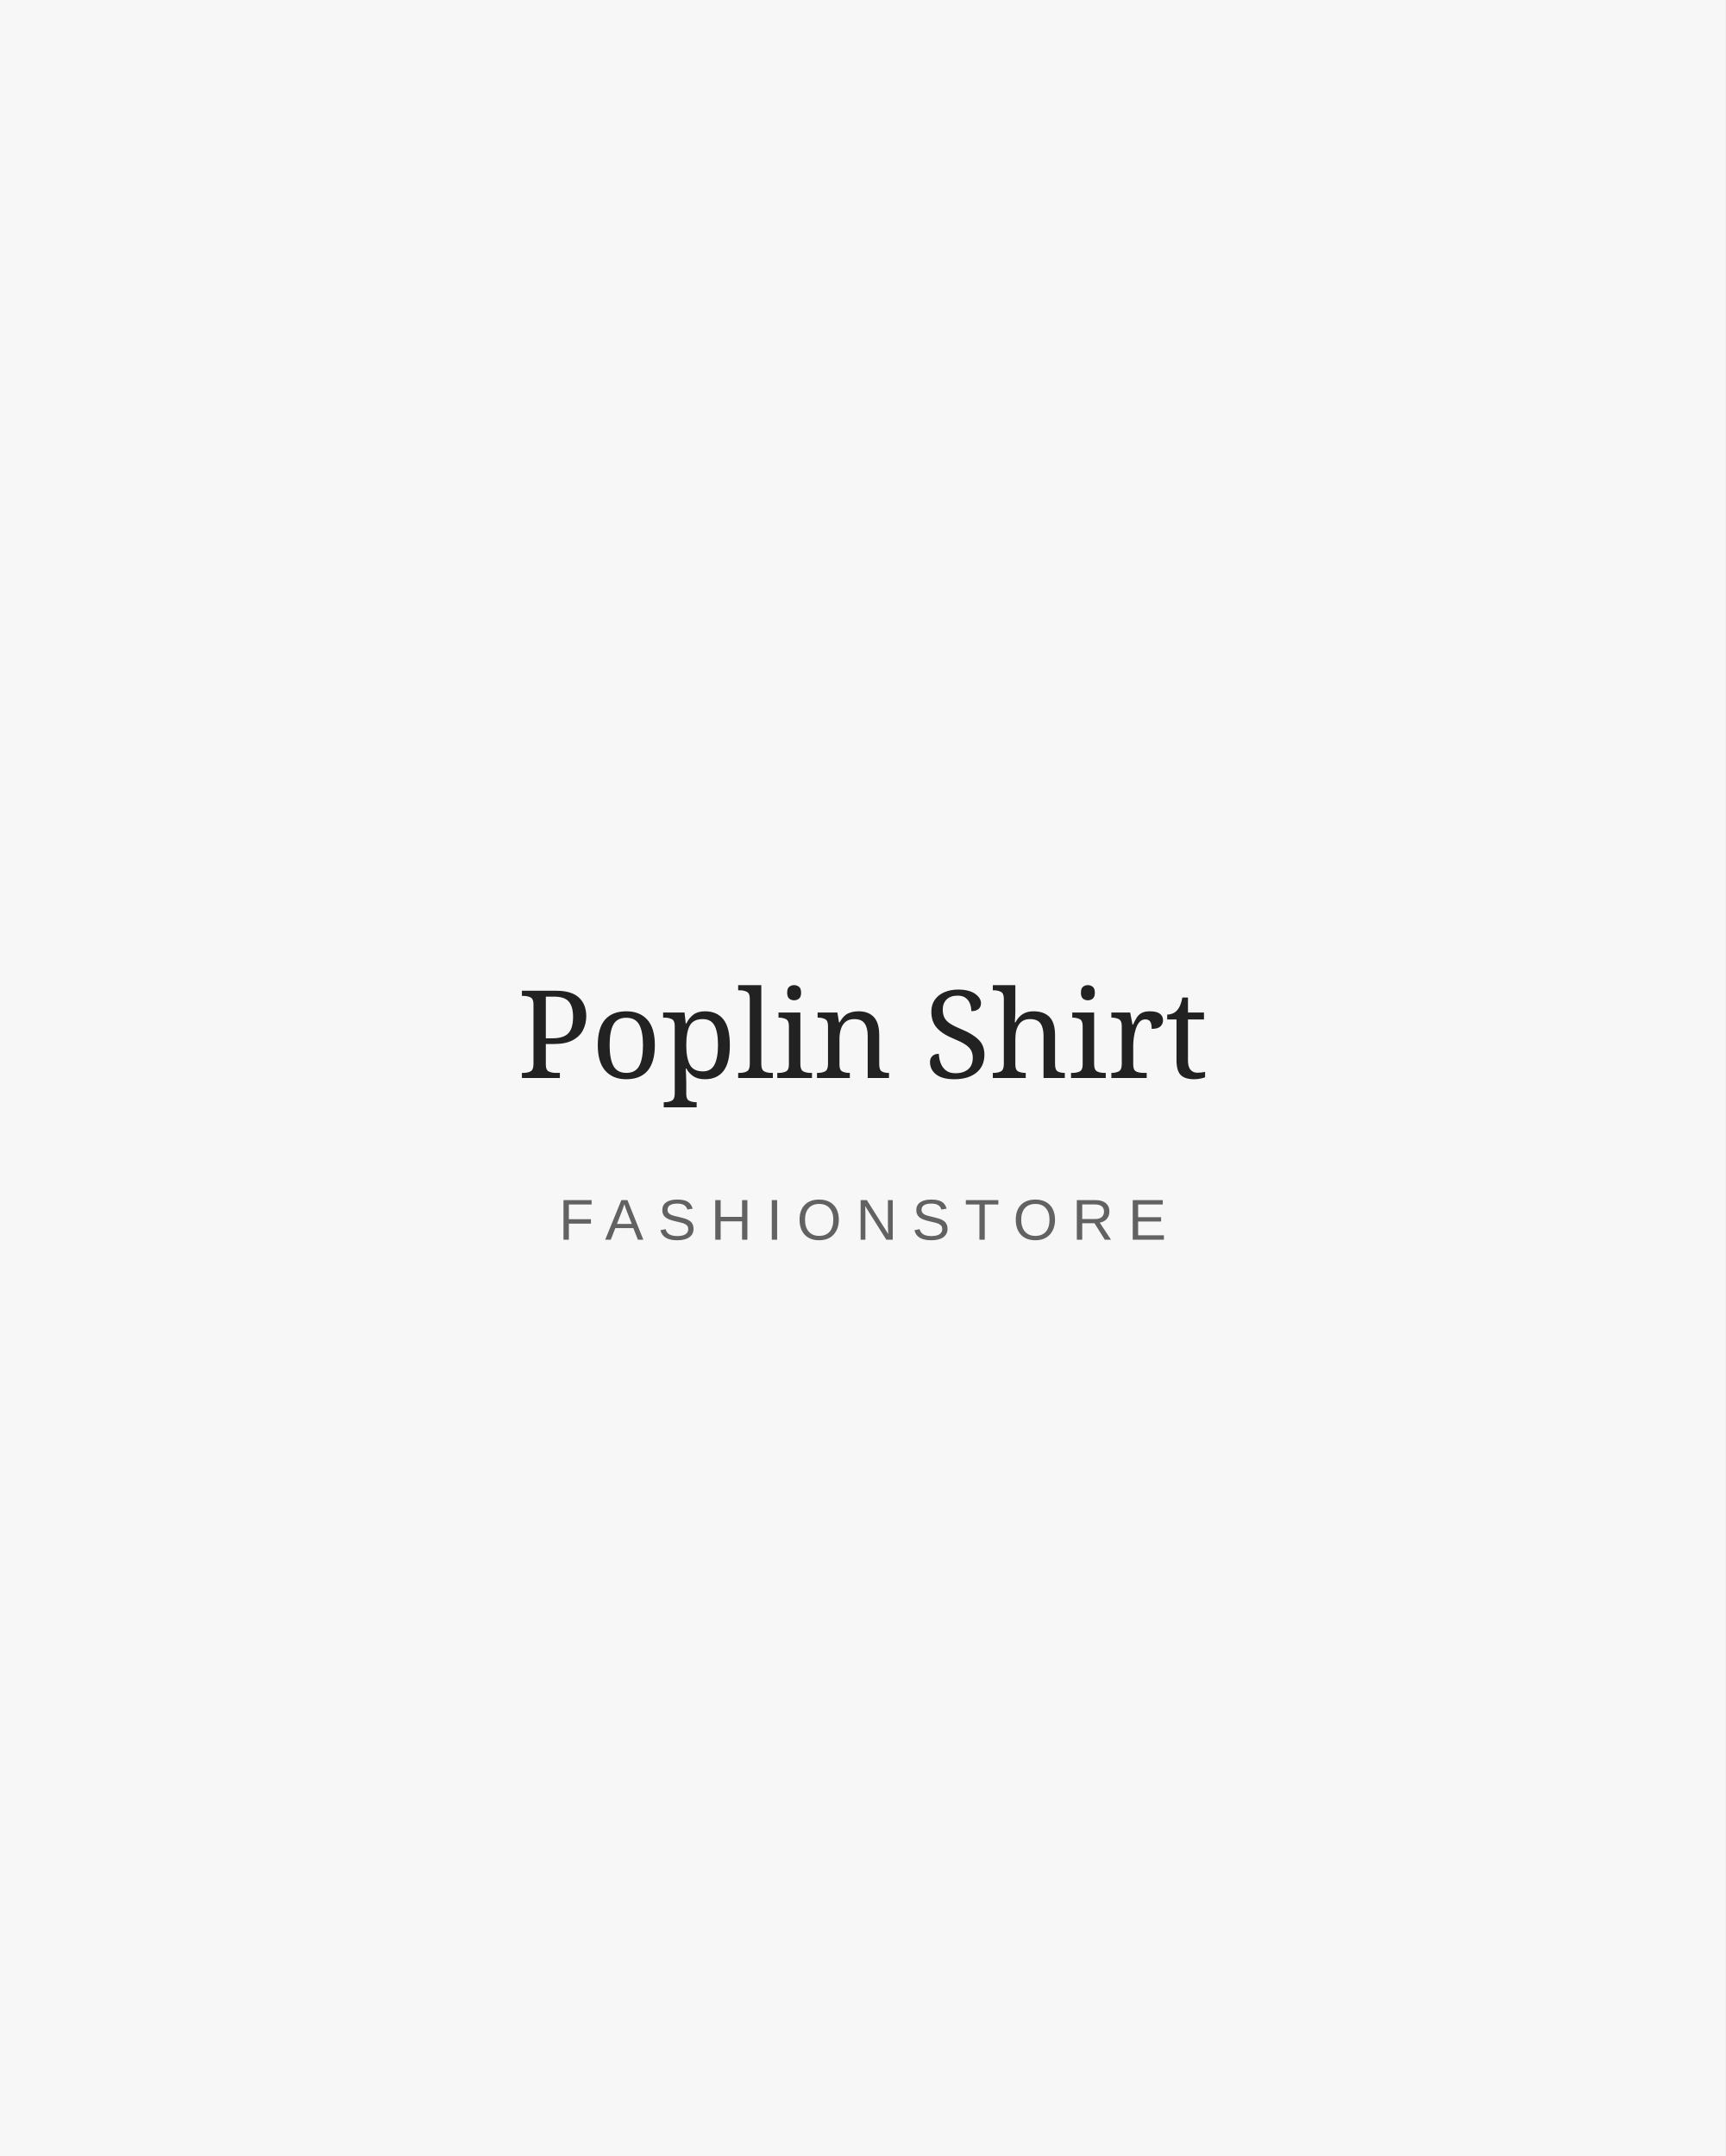
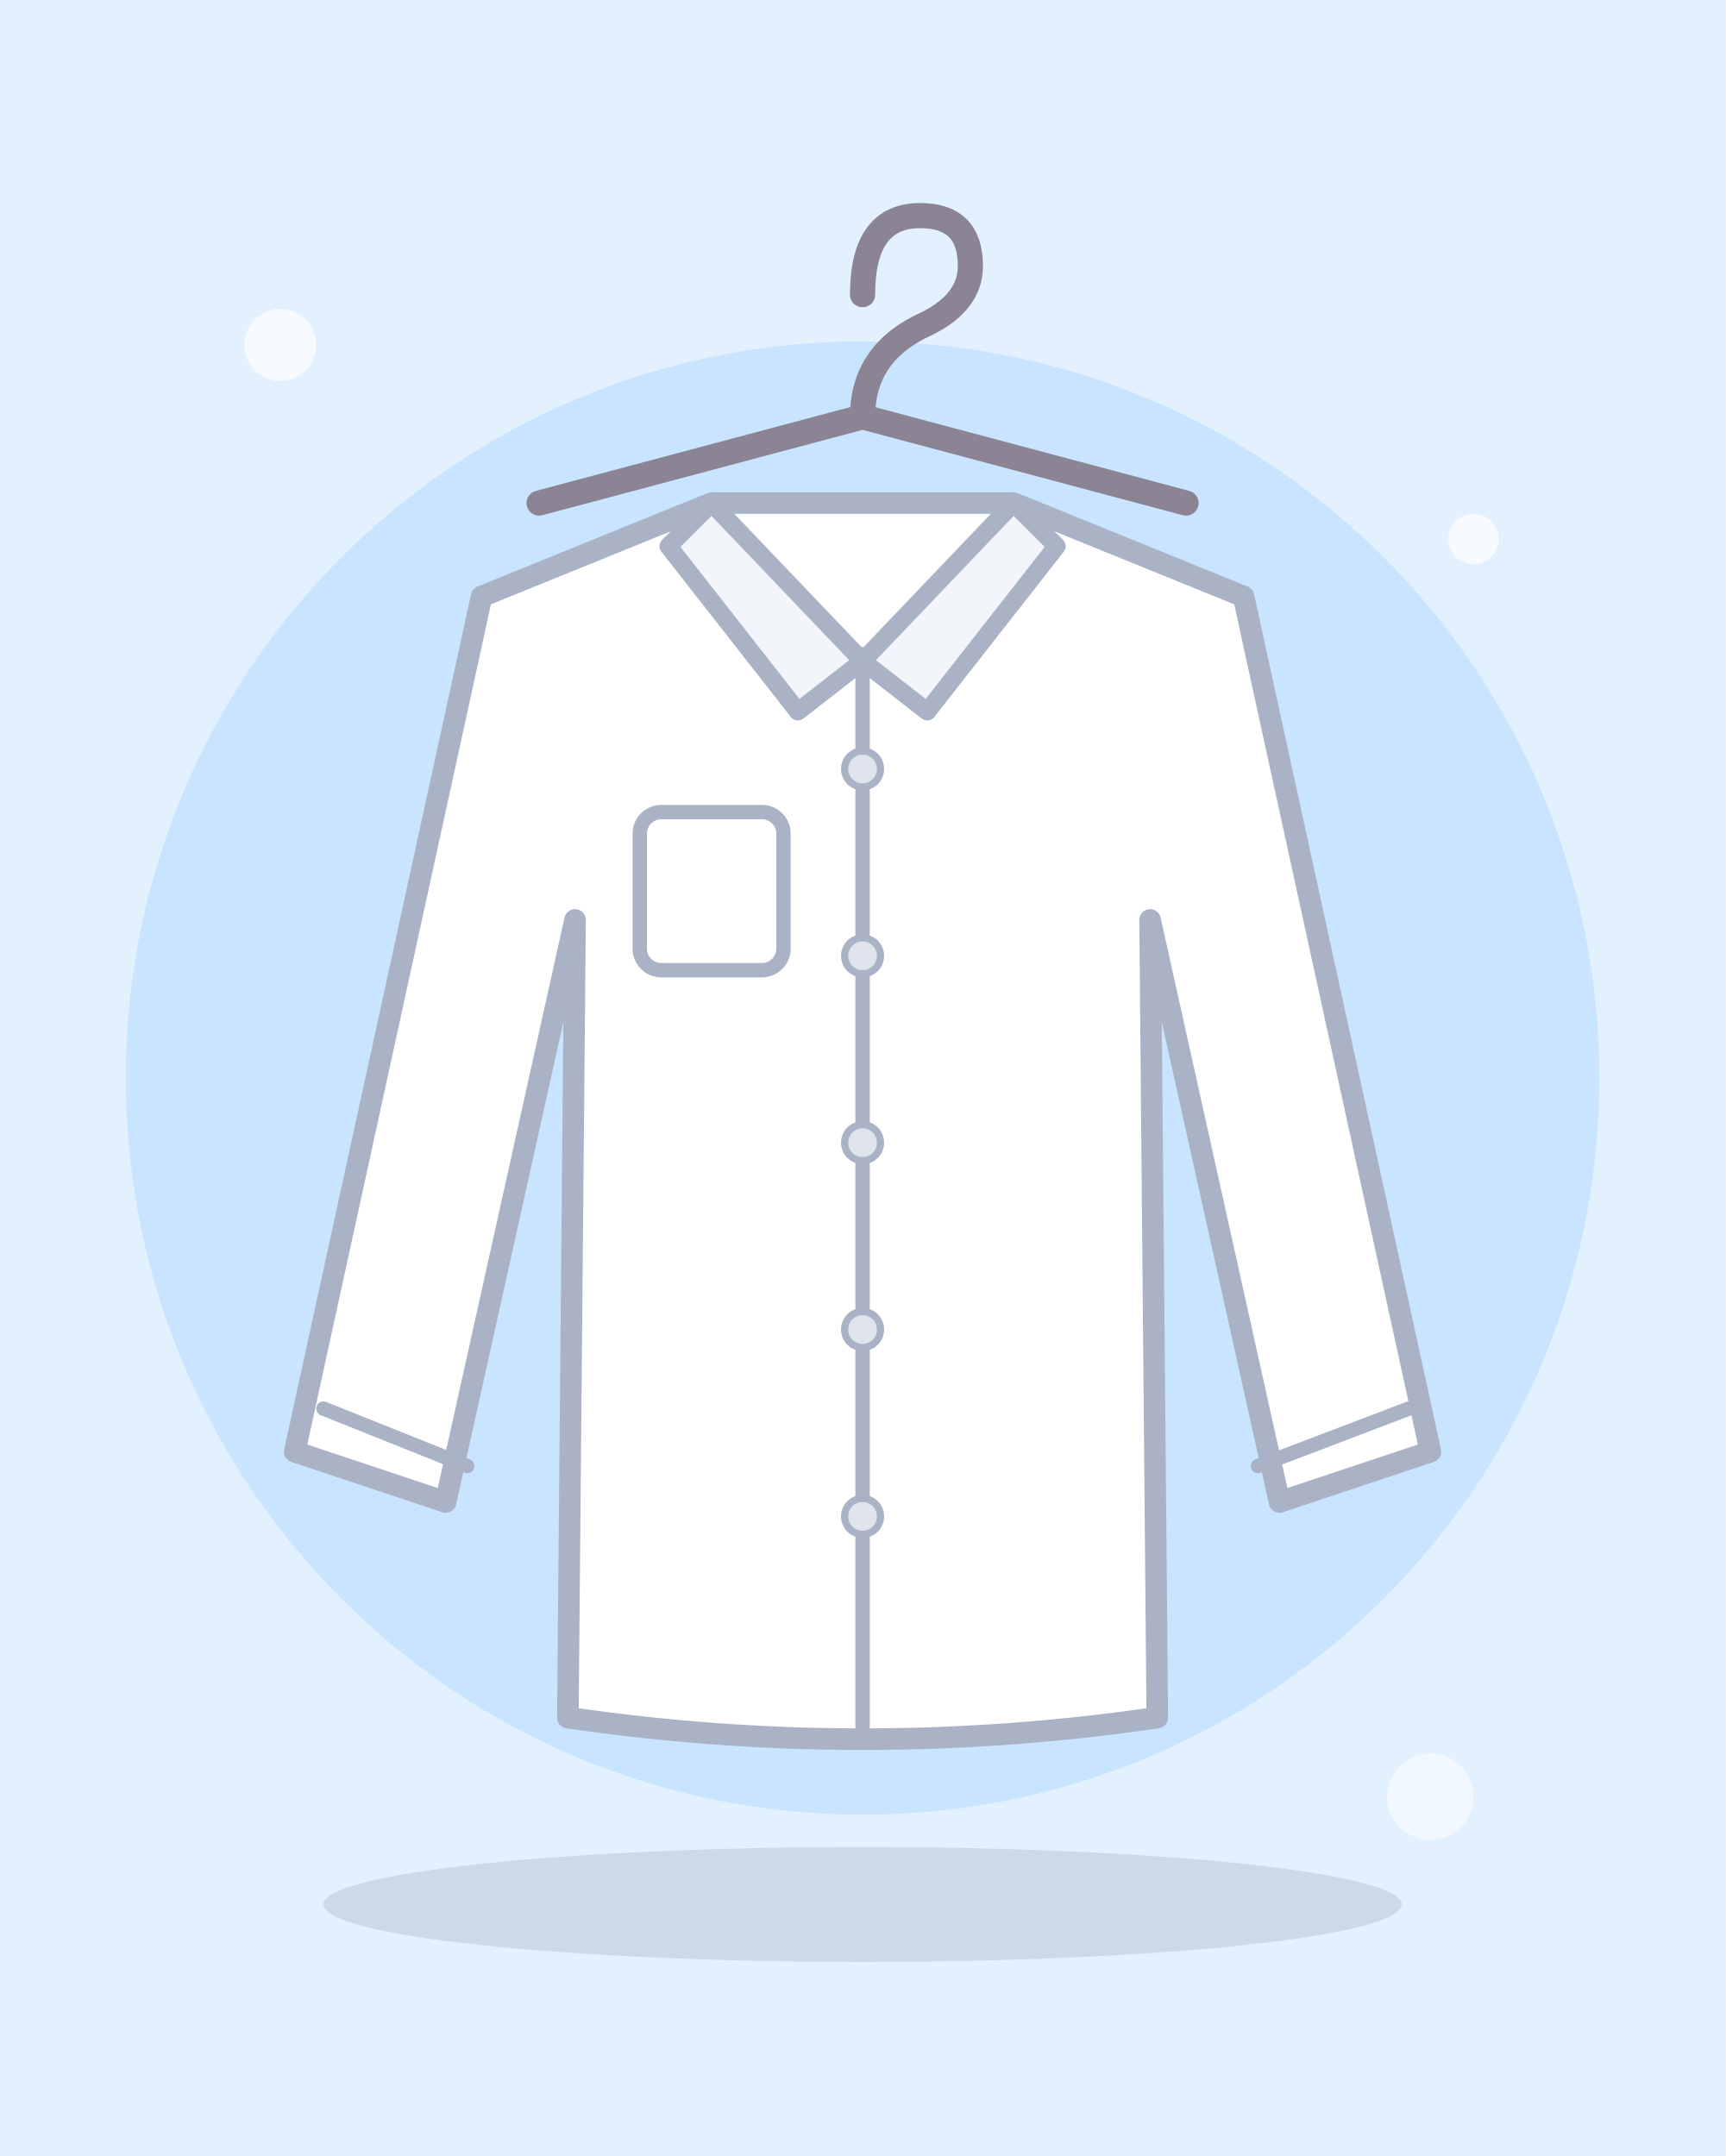
- <svg xmlns="http://www.w3.org/2000/svg" width="480" height="600" viewBox="0 0 480 600" role="img" aria-label="Poplin Shirt">
-   <rect width="480" height="600" fill="#f7f7f7" />
-   <text x="240" y="300" font-family="Georgia, serif" font-size="34" fill="#222222" text-anchor="middle">Poplin Shirt</text>
-   <text x="240" y="345" font-family="Arial, sans-serif" font-size="16" letter-spacing="4" fill="#222222" text-anchor="middle" opacity="0.7">FASHIONSTORE</text>
+ <svg xmlns="http://www.w3.org/2000/svg" width="480" height="600" viewBox="0 0 480 600" role="img" aria-label="Oversized Poplin Shirt">
+   <rect width="480" height="600" fill="#e3f1ff" />
+   <circle cx="240" cy="300" r="205" fill="#c9e4ff" />
+   <circle cx="78" cy="96" r="10" fill="#ffffff" opacity=".7" />
+   <circle cx="410" cy="150" r="7" fill="#ffffff" opacity=".7" />
+   <circle cx="398" cy="500" r="12" fill="#ffffff" opacity=".5" />
+   <ellipse cx="240" cy="530" rx="150" ry="16" fill="#000000" opacity=".10" />
+   <g stroke-linejoin="round" stroke-linecap="round">
+     <path d="M240 82 q0 -22 16 -22 q14 0 14 14 q0 10 -12 16 q-18 8 -18 26" fill="none" stroke="#8a8494" stroke-width="7" />
+     <path d="M240 116 L150 140 M240 116 L330 140" stroke="#8a8494" stroke-width="7" />
+     <path d="M198 140 L282 140 L346 166 L398 404 L356 418 L320 256 L322 478 Q240 490 158 478 L160 256 L124 418 L82 404 L134 166 Z" fill="#ffffff" stroke="#aab3c5" stroke-width="6" />
+     <path d="M240 182 L240 482" stroke="#aab3c5" stroke-width="4" />
+     <circle cx="240" cy="214" r="5" fill="#dfe4ee" stroke="#aab3c5" stroke-width="2" />
+     <circle cx="240" cy="266" r="5" fill="#dfe4ee" stroke="#aab3c5" stroke-width="2" />
+     <circle cx="240" cy="318" r="5" fill="#dfe4ee" stroke="#aab3c5" stroke-width="2" />
+     <circle cx="240" cy="370" r="5" fill="#dfe4ee" stroke="#aab3c5" stroke-width="2" />
+     <circle cx="240" cy="422" r="5" fill="#dfe4ee" stroke="#aab3c5" stroke-width="2" />
+     <path d="M198 140 L240 184 L222 198 L186 152 Z M282 140 L240 184 L258 198 L294 152 Z" fill="#f2f5fa" stroke="#aab3c5" stroke-width="5" />
+     <rect x="178" y="226" width="40" height="44" rx="6" fill="none" stroke="#aab3c5" stroke-width="4" />
+     <path d="M90 392 L130 408 M392 392 L350 408" stroke="#aab3c5" stroke-width="4" />
+   </g>
</svg>
